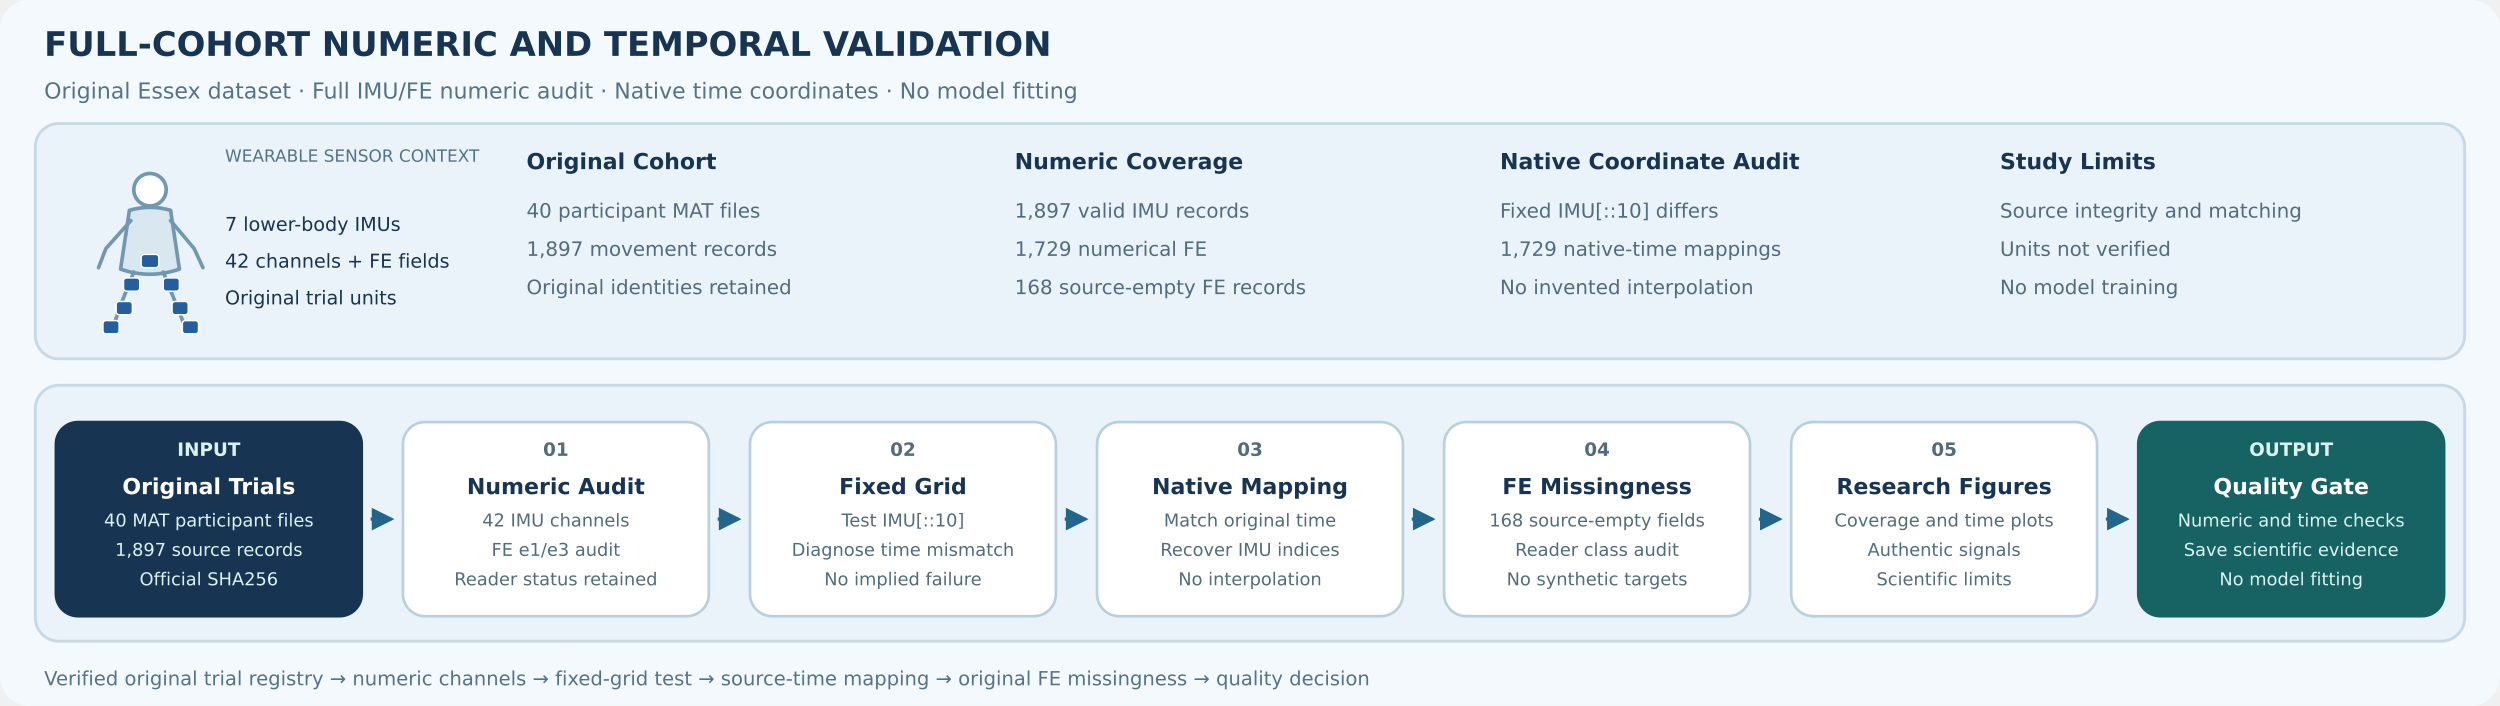
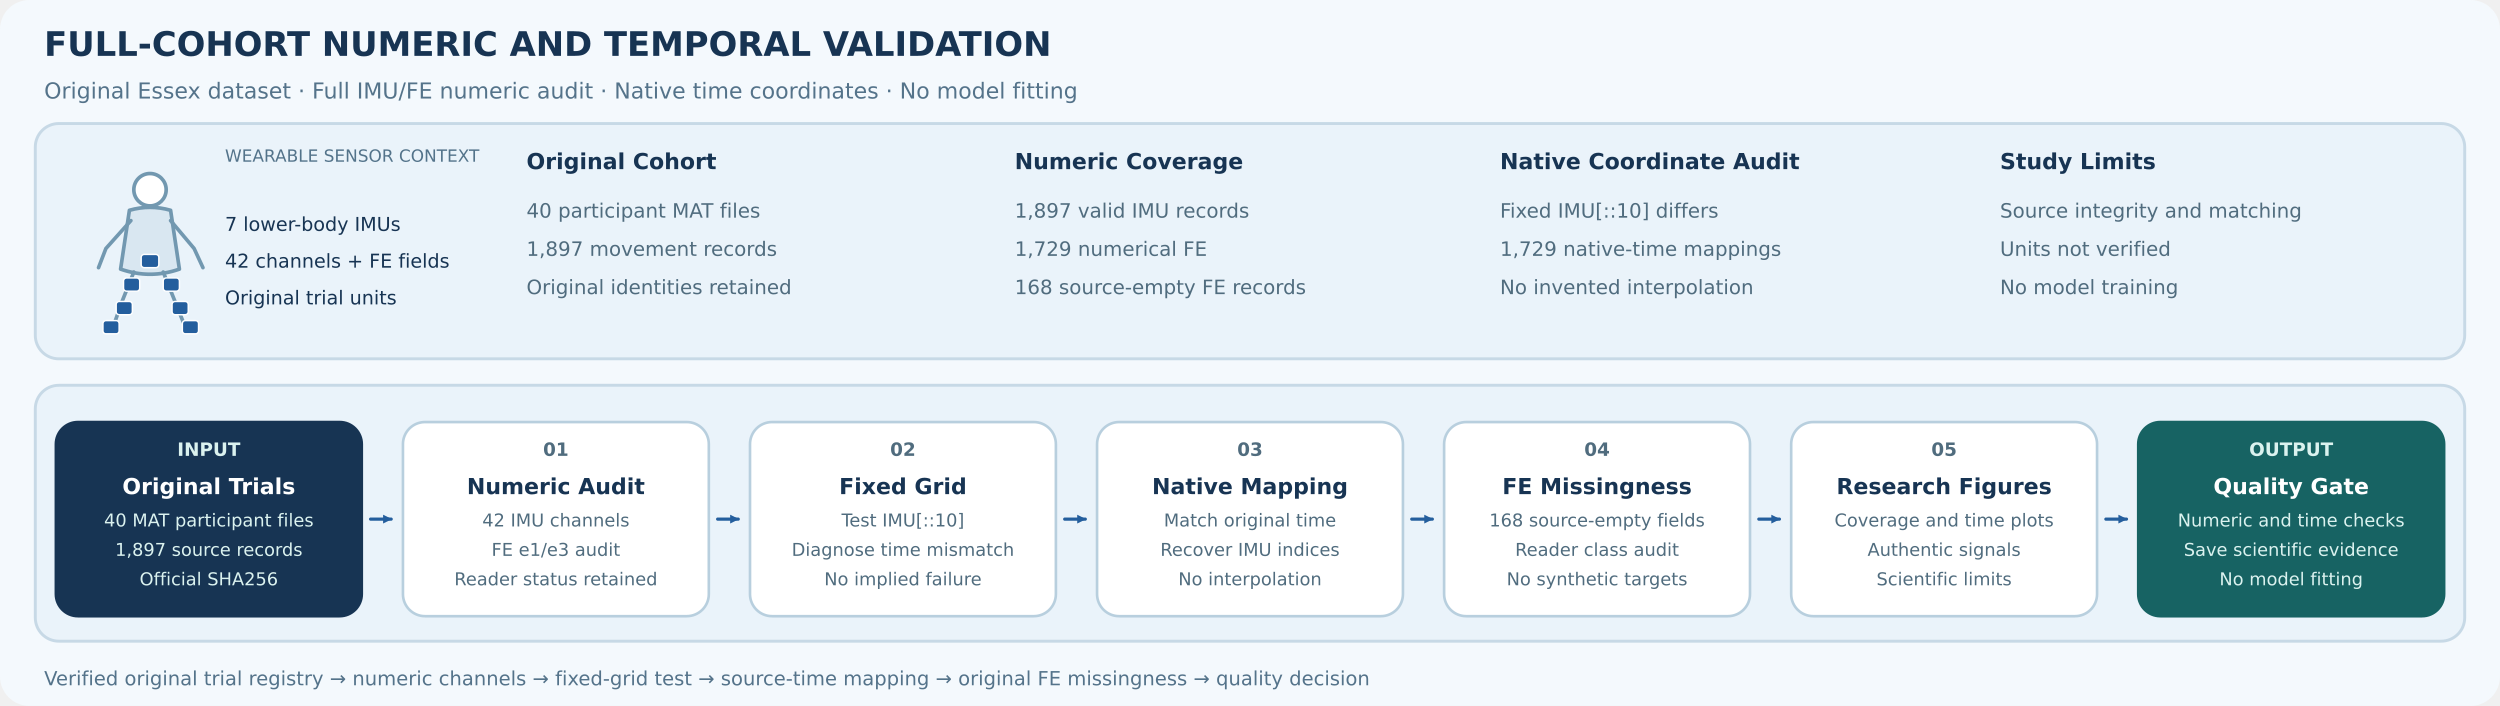
<svg xmlns="http://www.w3.org/2000/svg" width="1700" height="480" viewBox="0 0 1700 480" role="img" aria-labelledby="title desc">
  <defs>
-     <marker id="arr" markerWidth="7" markerHeight="7" refX="6" refY="3.5" orient="auto">
-       <path d="M0 0 L7 3.5 L0 7 Z" fill="#24658B" />
+     <marker id="arr" markerUnits="userSpaceOnUse" markerWidth="6" markerHeight="6" refX="5.5" refY="3" orient="auto">
+       <path d="M0 0 L6 3 L0 6 Z" fill="#245E9D" />
    </marker>
  </defs>
  <rect width="1700" height="480" rx="20" fill="#F4F9FD" />
  <g font-family="DejaVu Sans, Arial, sans-serif">
    <text x="30" y="38" font-size="23" font-weight="700" fill="#173453">FULL-COHORT NUMERIC AND TEMPORAL VALIDATION</text>
    <text x="30" y="67" font-size="15" fill="#54738A">Original Essex dataset · Full IMU/FE numeric audit · Native time coordinates · No model fitting</text>
    <rect x="24" y="84" width="1652" height="160" rx="16" fill="#EAF3FA" stroke="#C7D9E6" stroke-width="2" />
    <rect x="24" y="262" width="1652" height="174" rx="16" fill="#EAF3FA" stroke="#C7D9E6" stroke-width="2" />
    <g stroke="#7298B0" stroke-width="2.5" stroke-linecap="round" stroke-linejoin="round">
      <circle cx="102" cy="129" r="11" fill="#FFFFFF" />
      <path d="M88 143 Q102 139 116 143 L122 183 Q102 190 82 183 Z" fill="#D9E7F1" />
      <path d="M89 150 L72 169 L67 182 M116 150 L132 169 L138 182 M91 185 L83 205 L76 225 M111 185 L119 205 L127 225" fill="none" />
    </g>
    <g fill="#245E9D" stroke="#FFFFFF" stroke-width="1">
      <rect x="96" y="173" width="12" height="9" rx="2" />
      <rect x="84" y="189" width="11" height="9" rx="2" />
      <rect x="111" y="189" width="11" height="9" rx="2" />
      <rect x="79" y="205" width="11" height="9" rx="2" />
      <rect x="117" y="205" width="11" height="9" rx="2" />
      <rect x="70" y="218" width="11" height="9" rx="2" />
      <rect x="124" y="218" width="11" height="9" rx="2" />
    </g>
    <g fill="#173453" font-size="13">
      <text x="153" y="110" font-size="11.5" fill="#53738A">WEARABLE SENSOR CONTEXT</text>
      <text x="153" y="157">7 lower-body IMUs</text>
      <text x="153" y="182">42 channels + FE fields</text>
      <text x="153" y="207">Original trial units</text>
    </g>
    <g fill="#506C7E" font-size="13.5">
      <text x="358" y="115" font-size="15" fill="#173453" font-weight="700">Original Cohort</text>
      <text x="358" y="148">40 participant MAT files</text>
      <text x="358" y="174">1,897 movement records</text>
      <text x="358" y="200">Original identities retained</text>
      <text x="690" y="115" font-size="15" fill="#173453" font-weight="700">Numeric Coverage</text>
      <text x="690" y="148">1,897 valid IMU records</text>
      <text x="690" y="174">1,729 numerical FE</text>
      <text x="690" y="200">168 source-empty FE records</text>
      <text x="1020" y="115" font-size="15" fill="#173453" font-weight="700">Native Coordinate Audit</text>
      <text x="1020" y="148">Fixed IMU[::10] differs</text>
      <text x="1020" y="174">1,729 native-time mappings</text>
      <text x="1020" y="200">No invented interpolation</text>
      <text x="1360" y="115" font-size="15" fill="#173453" font-weight="700">Study Limits</text>
      <text x="1360" y="148">Source integrity and matching</text>
      <text x="1360" y="174">Units not verified</text>
      <text x="1360" y="200">No model training</text>
    </g>
    <rect x="38" y="287" width="208" height="132" rx="15" fill="#173453" stroke="#173453" stroke-width="1.8" />
    <text x="142" y="310" text-anchor="middle" font-size="12.5" fill="#DBF2EF" font-weight="700">INPUT</text>
    <text x="142" y="336" text-anchor="middle" font-size="15" fill="#FFFFFF" font-weight="700">Original Trials</text>
    <text x="142" y="358" text-anchor="middle" font-size="12.1" fill="#DBF2EF">40 MAT participant files</text>
    <text x="142" y="378" text-anchor="middle" font-size="12.1" fill="#DBF2EF">1,897 source records</text>
    <text x="142" y="398" text-anchor="middle" font-size="12.1" fill="#DBF2EF">Official SHA256</text>
-     <path d="M252 353 H266" fill="none" stroke="#24658B" stroke-width="2.2" marker-end="url(#arr)" />
+     <path d="M252 353 H266" fill="none" stroke="#245E9D" stroke-width="2.2" stroke-linecap="round" marker-end="url(#arr)" />
    <rect x="274" y="287" width="208" height="132" rx="15" fill="#FFFFFF" stroke="#B8CFDE" stroke-width="1.8" />
    <text x="378" y="310" text-anchor="middle" font-size="12.5" fill="#506C7E" font-weight="700">01</text>
    <text x="378" y="336" text-anchor="middle" font-size="15" fill="#173453" font-weight="700">Numeric Audit</text>
    <text x="378" y="358" text-anchor="middle" font-size="12.1" fill="#506C7E">42 IMU channels</text>
    <text x="378" y="378" text-anchor="middle" font-size="12.1" fill="#506C7E">FE e1/e3 audit</text>
    <text x="378" y="398" text-anchor="middle" font-size="12.1" fill="#506C7E">Reader status retained</text>
-     <path d="M488 353 H502" fill="none" stroke="#24658B" stroke-width="2.2" marker-end="url(#arr)" />
+     <path d="M488 353 H502" fill="none" stroke="#245E9D" stroke-width="2.2" stroke-linecap="round" marker-end="url(#arr)" />
    <rect x="510" y="287" width="208" height="132" rx="15" fill="#FFFFFF" stroke="#B8CFDE" stroke-width="1.8" />
    <text x="614" y="310" text-anchor="middle" font-size="12.5" fill="#506C7E" font-weight="700">02</text>
    <text x="614" y="336" text-anchor="middle" font-size="15" fill="#173453" font-weight="700">Fixed Grid</text>
    <text x="614" y="358" text-anchor="middle" font-size="12.1" fill="#506C7E">Test IMU[::10]</text>
    <text x="614" y="378" text-anchor="middle" font-size="12.1" fill="#506C7E">Diagnose time mismatch</text>
    <text x="614" y="398" text-anchor="middle" font-size="12.1" fill="#506C7E">No implied failure</text>
-     <path d="M724 353 H738" fill="none" stroke="#24658B" stroke-width="2.2" marker-end="url(#arr)" />
+     <path d="M724 353 H738" fill="none" stroke="#245E9D" stroke-width="2.2" stroke-linecap="round" marker-end="url(#arr)" />
    <rect x="746" y="287" width="208" height="132" rx="15" fill="#FFFFFF" stroke="#B8CFDE" stroke-width="1.8" />
    <text x="850" y="310" text-anchor="middle" font-size="12.5" fill="#506C7E" font-weight="700">03</text>
    <text x="850" y="336" text-anchor="middle" font-size="15" fill="#173453" font-weight="700">Native Mapping</text>
    <text x="850" y="358" text-anchor="middle" font-size="12.1" fill="#506C7E">Match original time</text>
    <text x="850" y="378" text-anchor="middle" font-size="12.1" fill="#506C7E">Recover IMU indices</text>
    <text x="850" y="398" text-anchor="middle" font-size="12.1" fill="#506C7E">No interpolation</text>
-     <path d="M960 353 H974" fill="none" stroke="#24658B" stroke-width="2.2" marker-end="url(#arr)" />
+     <path d="M960 353 H974" fill="none" stroke="#245E9D" stroke-width="2.2" stroke-linecap="round" marker-end="url(#arr)" />
    <rect x="982" y="287" width="208" height="132" rx="15" fill="#FFFFFF" stroke="#B8CFDE" stroke-width="1.8" />
    <text x="1086" y="310" text-anchor="middle" font-size="12.5" fill="#506C7E" font-weight="700">04</text>
    <text x="1086" y="336" text-anchor="middle" font-size="15" fill="#173453" font-weight="700">FE Missingness</text>
    <text x="1086" y="358" text-anchor="middle" font-size="12.1" fill="#506C7E">168 source-empty fields</text>
    <text x="1086" y="378" text-anchor="middle" font-size="12.1" fill="#506C7E">Reader class audit</text>
    <text x="1086" y="398" text-anchor="middle" font-size="12.1" fill="#506C7E">No synthetic targets</text>
-     <path d="M1196 353 H1210" fill="none" stroke="#24658B" stroke-width="2.2" marker-end="url(#arr)" />
+     <path d="M1196 353 H1210" fill="none" stroke="#245E9D" stroke-width="2.2" stroke-linecap="round" marker-end="url(#arr)" />
    <rect x="1218" y="287" width="208" height="132" rx="15" fill="#FFFFFF" stroke="#B8CFDE" stroke-width="1.8" />
    <text x="1322" y="310" text-anchor="middle" font-size="12.5" fill="#506C7E" font-weight="700">05</text>
    <text x="1322" y="336" text-anchor="middle" font-size="15" fill="#173453" font-weight="700">Research Figures</text>
    <text x="1322" y="358" text-anchor="middle" font-size="12.1" fill="#506C7E">Coverage and time plots</text>
    <text x="1322" y="378" text-anchor="middle" font-size="12.1" fill="#506C7E">Authentic signals</text>
    <text x="1322" y="398" text-anchor="middle" font-size="12.1" fill="#506C7E">Scientific limits</text>
-     <path d="M1432 353 H1446" fill="none" stroke="#24658B" stroke-width="2.2" marker-end="url(#arr)" />
+     <path d="M1432 353 H1446" fill="none" stroke="#245E9D" stroke-width="2.2" stroke-linecap="round" marker-end="url(#arr)" />
    <rect x="1454" y="287" width="208" height="132" rx="15" fill="#176363" stroke="#176363" stroke-width="1.8" />
    <text x="1558" y="310" text-anchor="middle" font-size="12.5" fill="#DBF2EF" font-weight="700">OUTPUT</text>
    <text x="1558" y="336" text-anchor="middle" font-size="15" fill="#FFFFFF" font-weight="700">Quality Gate</text>
    <text x="1558" y="358" text-anchor="middle" font-size="12.1" fill="#DBF2EF">Numeric and time checks</text>
    <text x="1558" y="378" text-anchor="middle" font-size="12.1" fill="#DBF2EF">Save scientific evidence</text>
    <text x="1558" y="398" text-anchor="middle" font-size="12.1" fill="#DBF2EF">No model fitting</text>
    <text x="30" y="466" font-size="13.3" fill="#54738A">Verified original trial registry → numeric channels → fixed-grid test → source-time mapping → original FE missingness → quality decision</text>
  </g>
</svg>
